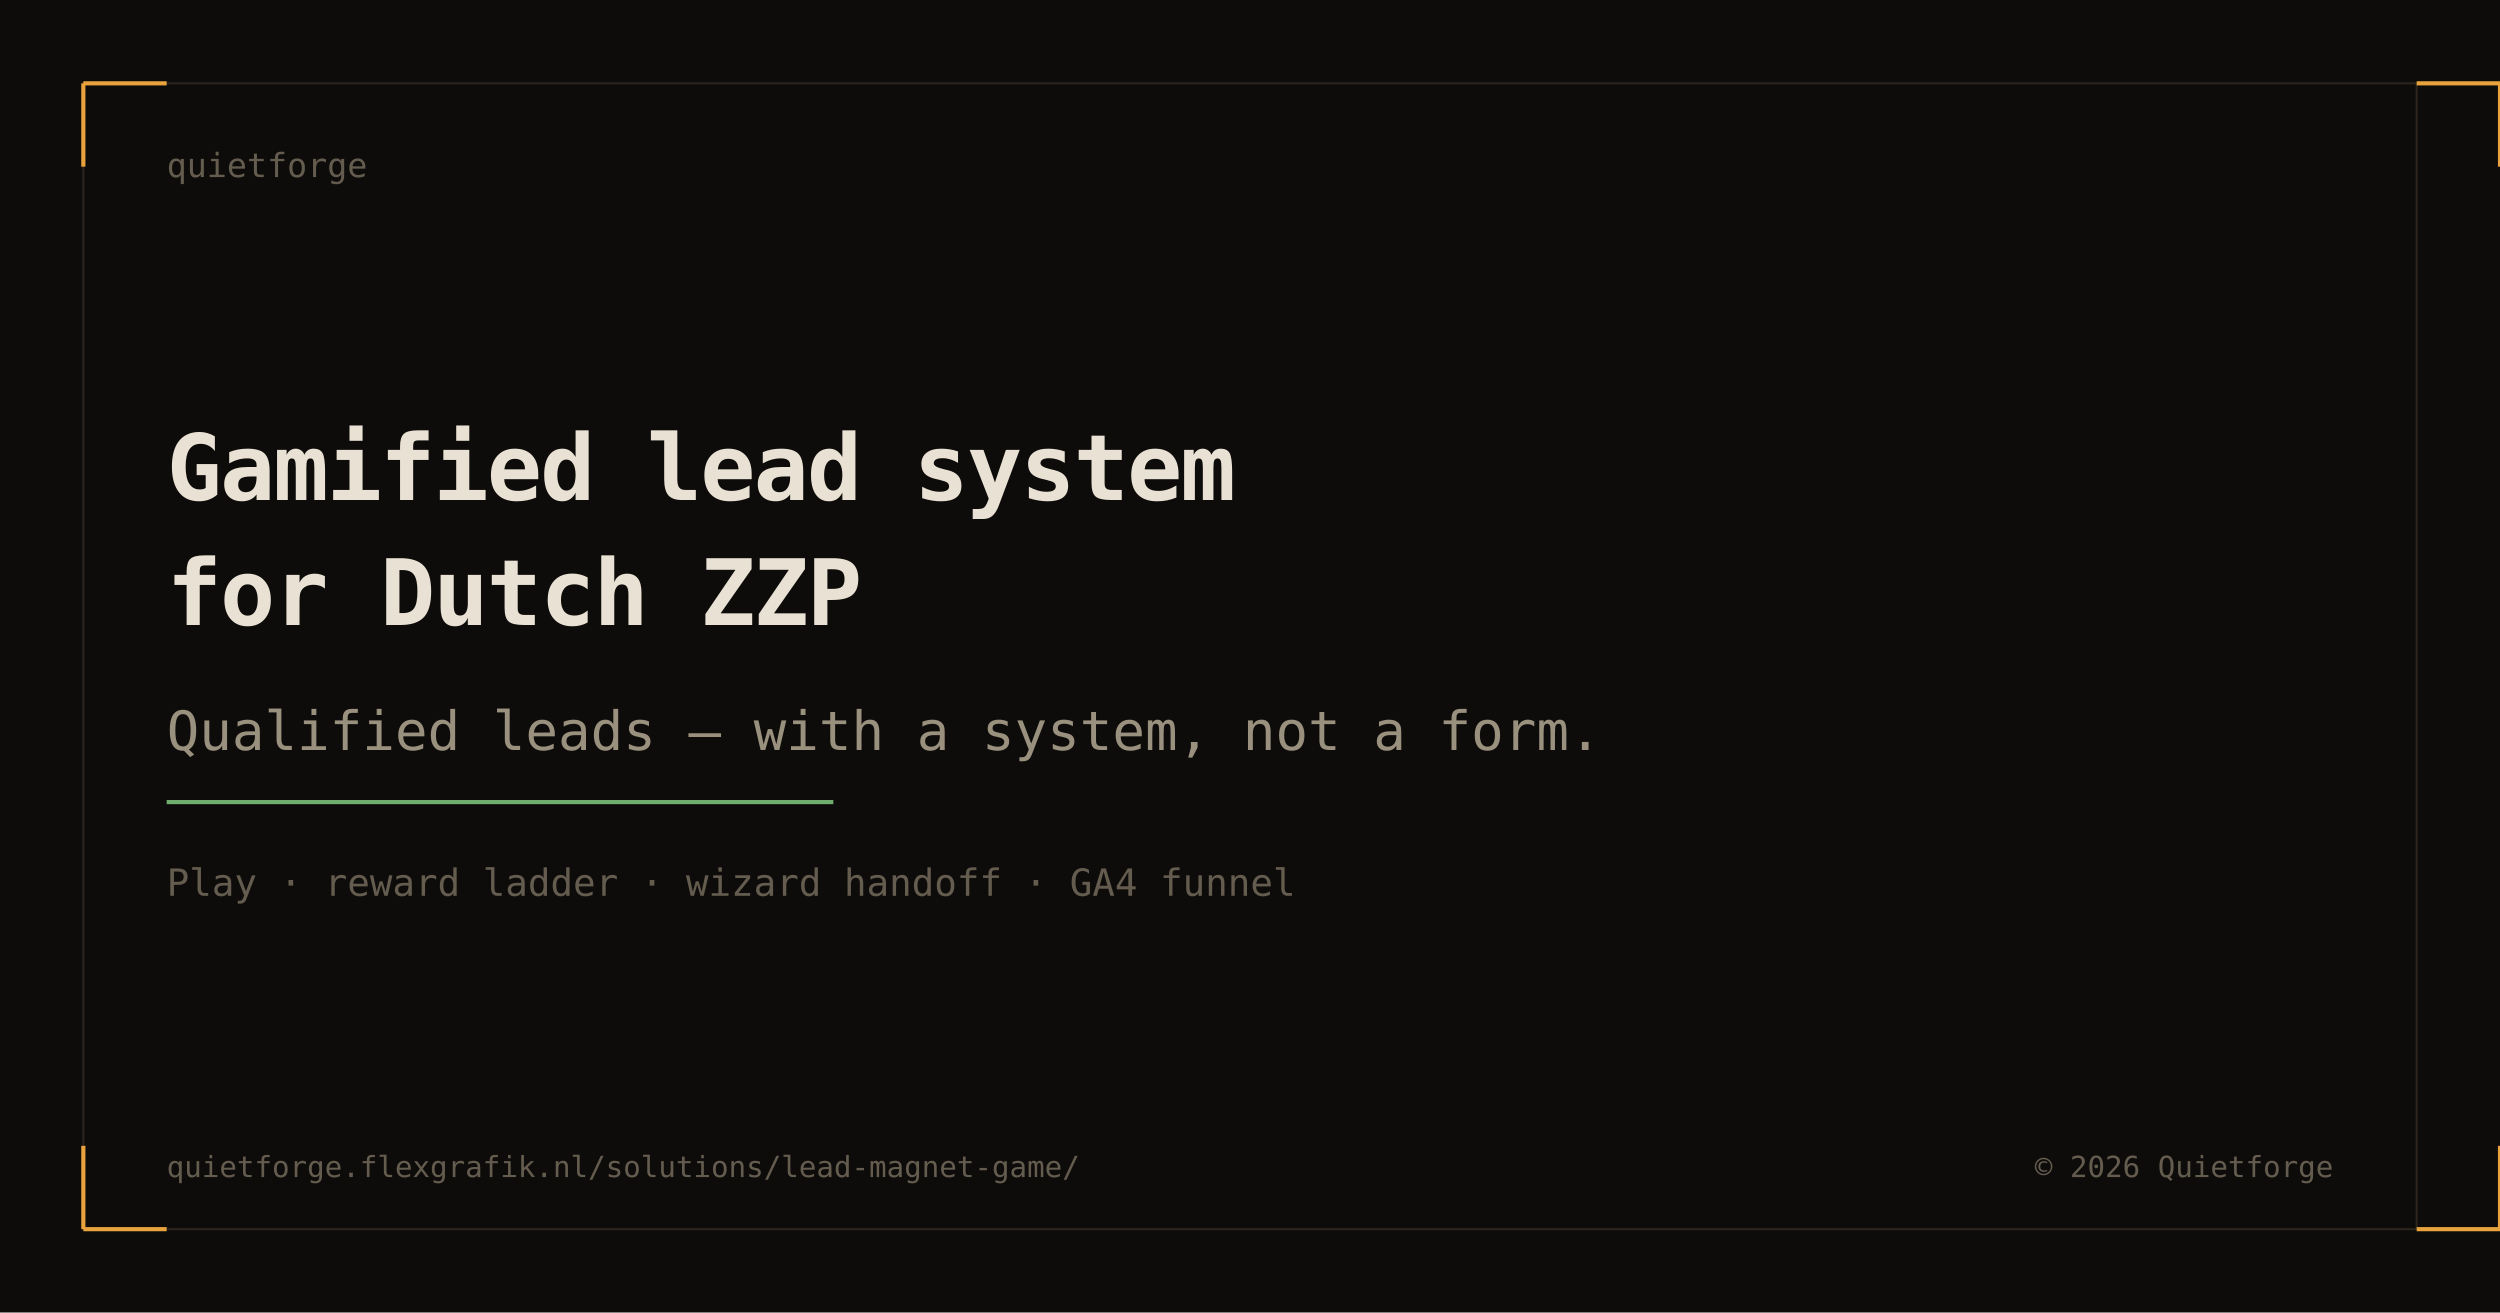
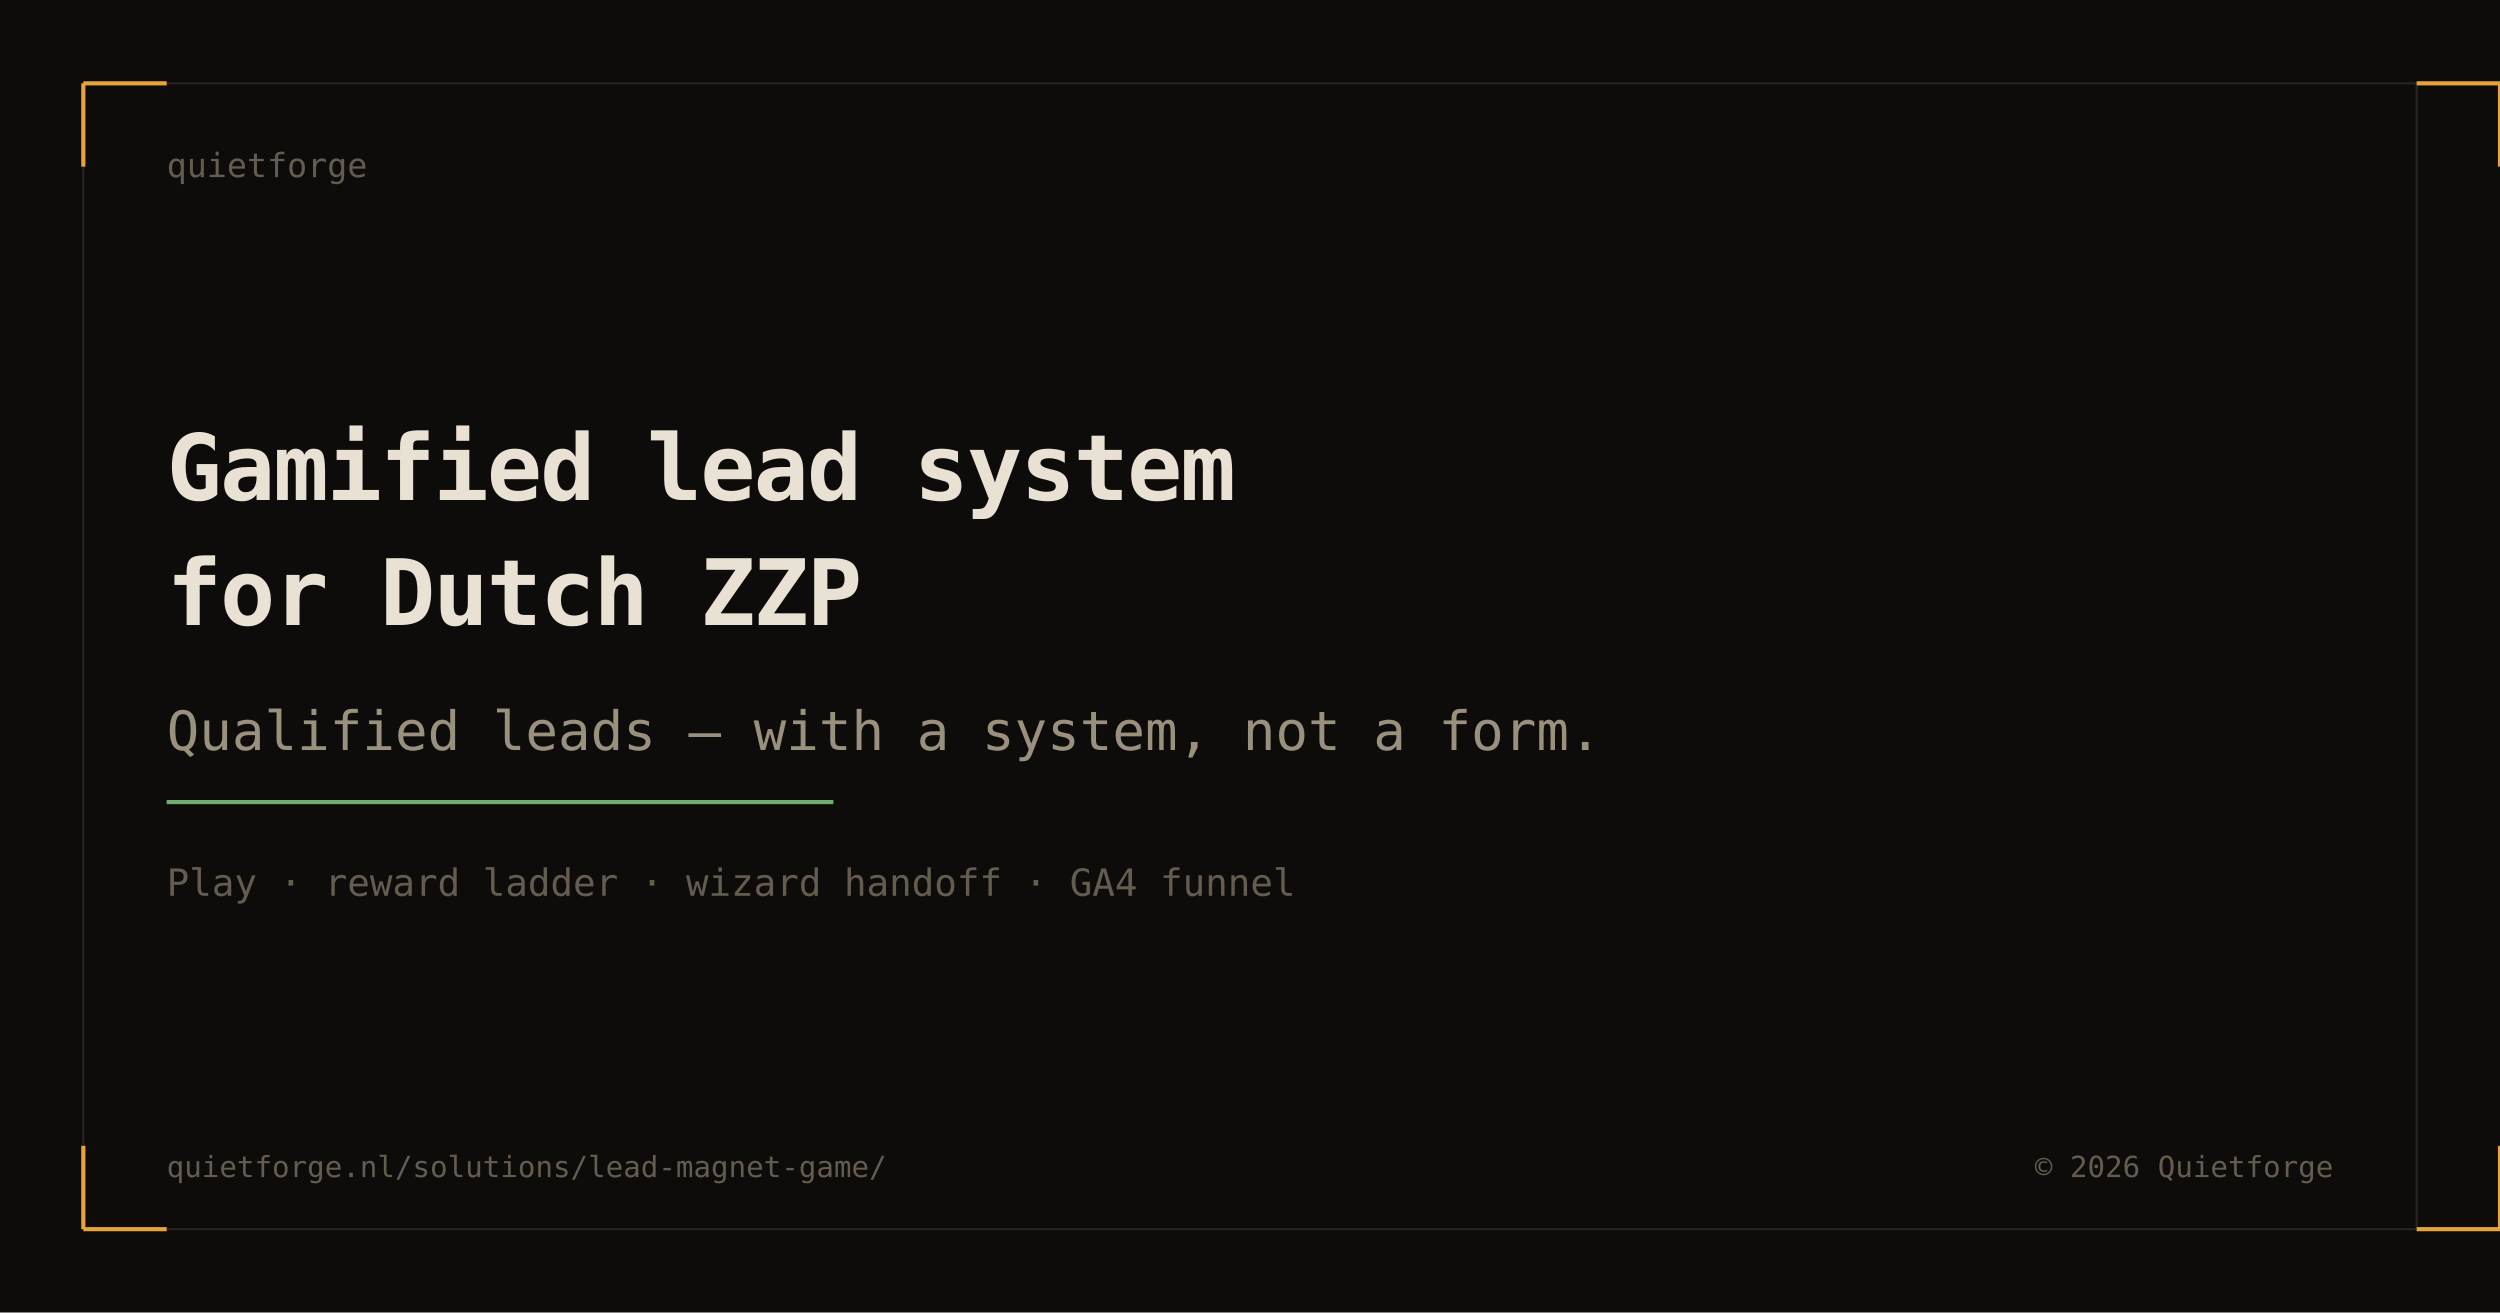
<svg xmlns="http://www.w3.org/2000/svg" width="1200" height="630" viewBox="0 0 1200 630">
  <rect width="1200" height="630" fill="#0e0c0a" />
  <rect x="40" y="40" width="1120" height="550" fill="none" stroke="#2a241c" stroke-width="1" />
  <line x1="40" y1="80" x2="40" y2="40" stroke="#e8a33d" stroke-width="2" />
  <line x1="40" y1="40" x2="80" y2="40" stroke="#e8a33d" stroke-width="2" />
  <line x1="1160" y1="40" x2="1200" y2="40" stroke="#e8a33d" stroke-width="2" />
  <line x1="1200" y1="40" x2="1200" y2="80" stroke="#e8a33d" stroke-width="2" />
  <line x1="40" y1="550" x2="40" y2="590" stroke="#e8a33d" stroke-width="2" />
  <line x1="40" y1="590" x2="80" y2="590" stroke="#e8a33d" stroke-width="2" />
  <line x1="1160" y1="590" x2="1200" y2="590" stroke="#e8a33d" stroke-width="2" />
  <line x1="1200" y1="550" x2="1200" y2="590" stroke="#e8a33d" stroke-width="2" />
  <text x="80" y="85" fill="#645c4e" font-family="'JetBrains Mono', 'SF Mono', monospace" font-size="16" font-weight="500">quietforge</text>
  <text x="80" y="240" fill="#e9e2d4" font-family="'JetBrains Mono', 'SF Mono', monospace" font-size="44" font-weight="700" letter-spacing="-0.02em">Gamified lead system</text>
  <text x="80" y="300" fill="#e9e2d4" font-family="'JetBrains Mono', 'SF Mono', monospace" font-size="44" font-weight="700" letter-spacing="-0.02em">for Dutch ZZP</text>
  <text x="80" y="360" fill="#9a907e" font-family="'JetBrains Mono', 'SF Mono', monospace" font-size="26" font-weight="400">Qualified leads — with a system, not a form.</text>
  <line x1="80" y1="385" x2="400" y2="385" stroke="#6fae6f" stroke-width="2" />
  <text x="80" y="430" fill="#645c4e" font-family="'JetBrains Mono', 'SF Mono', monospace" font-size="18" font-weight="400">Play · reward ladder · wizard handoff · GA4 funnel</text>
-   <text x="80" y="565" fill="#645c4e" font-family="'JetBrains Mono', 'SF Mono', monospace" font-size="14" font-weight="400">quietforge.flexgrafik.nl/solutions/lead-magnet-game/</text>
+   <text x="80" y="565" fill="#645c4e" font-family="'JetBrains Mono', 'SF Mono', monospace" font-size="14" font-weight="400">quietforge.nl/solutions/lead-magnet-game/</text>
  <text x="1120" y="565" fill="#645c4e" font-family="'JetBrains Mono', 'SF Mono', monospace" font-size="14" font-weight="400" text-anchor="end">© 2026 Quietforge</text>
</svg>
